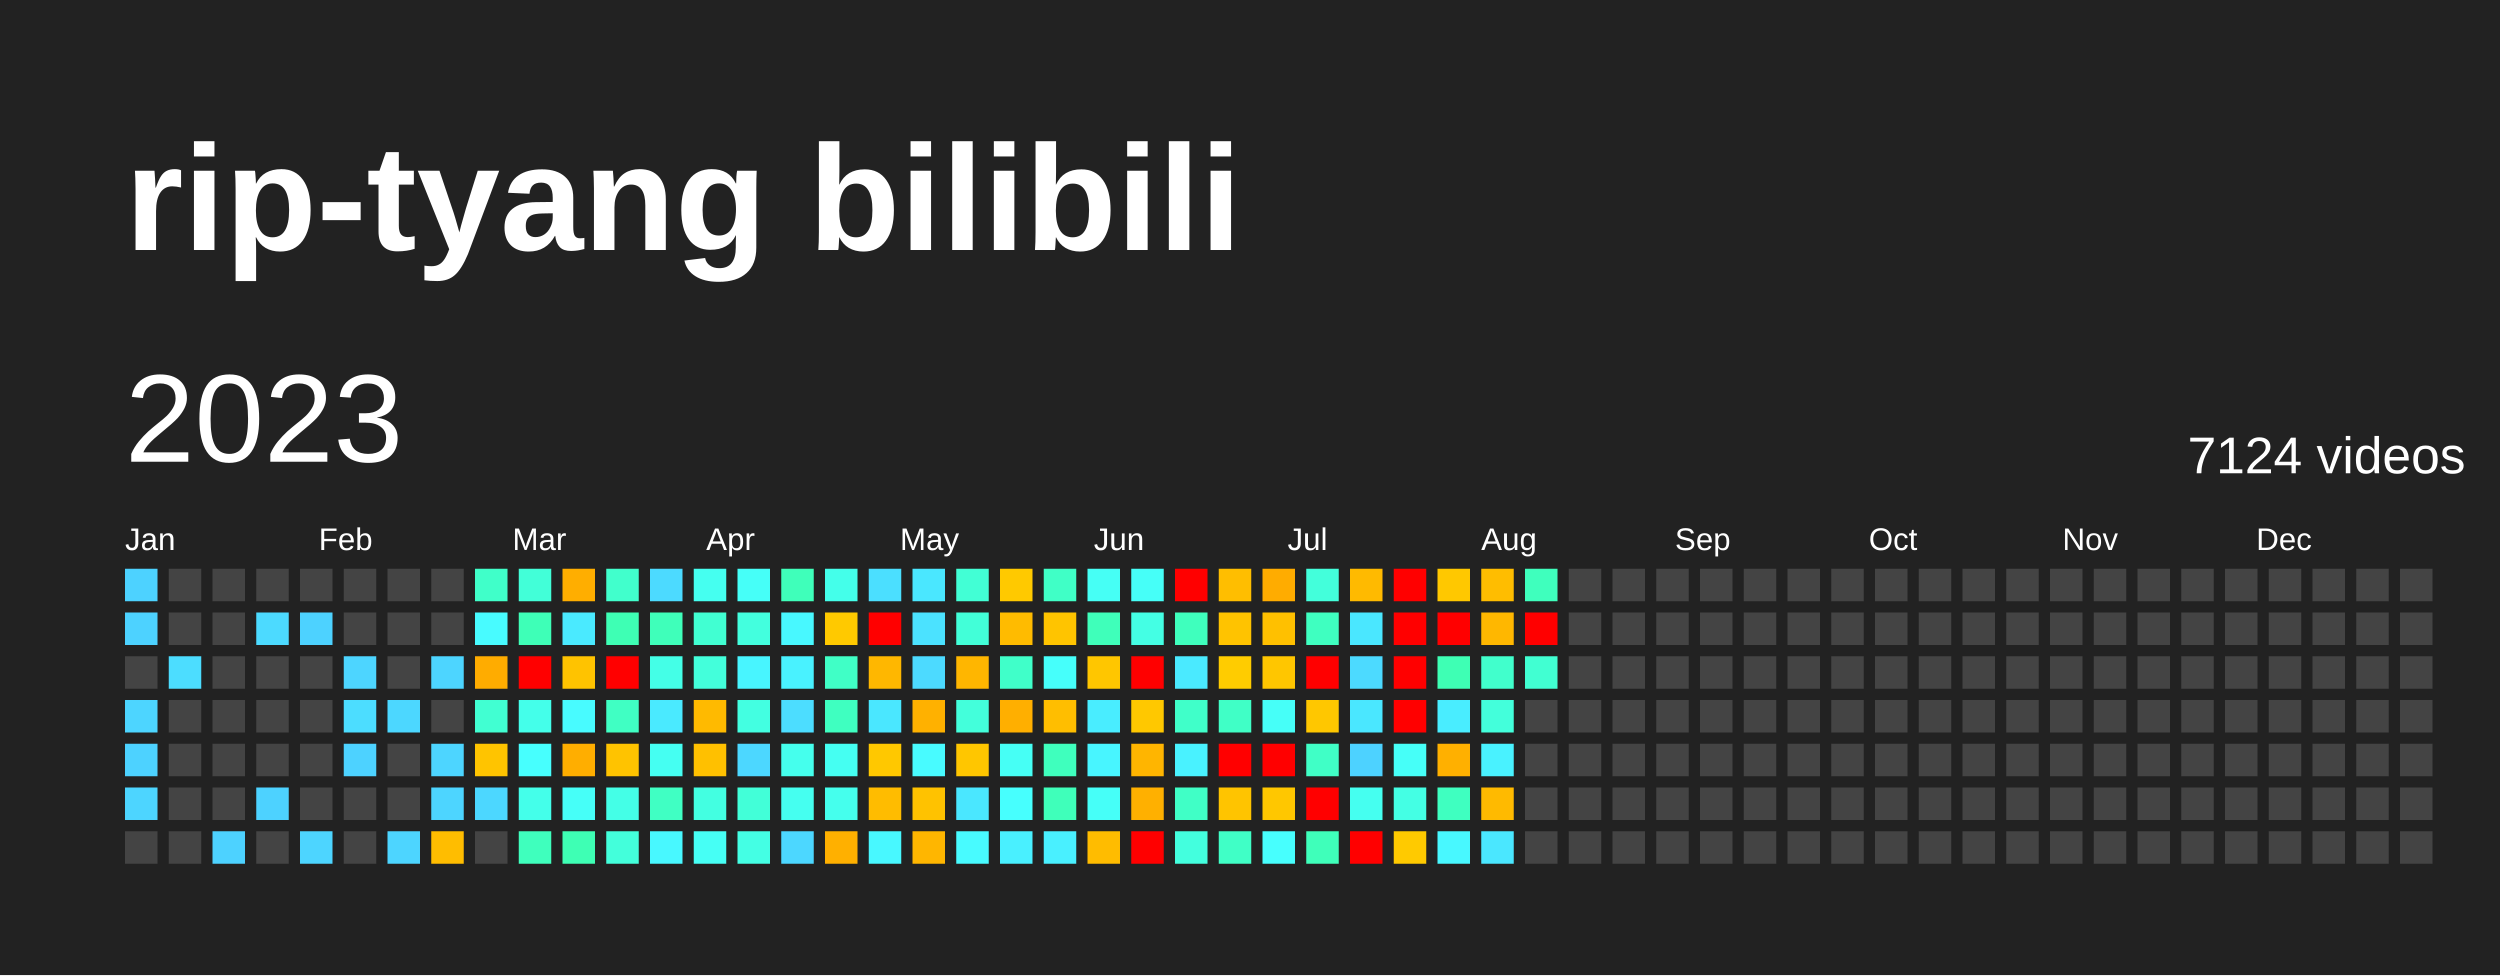
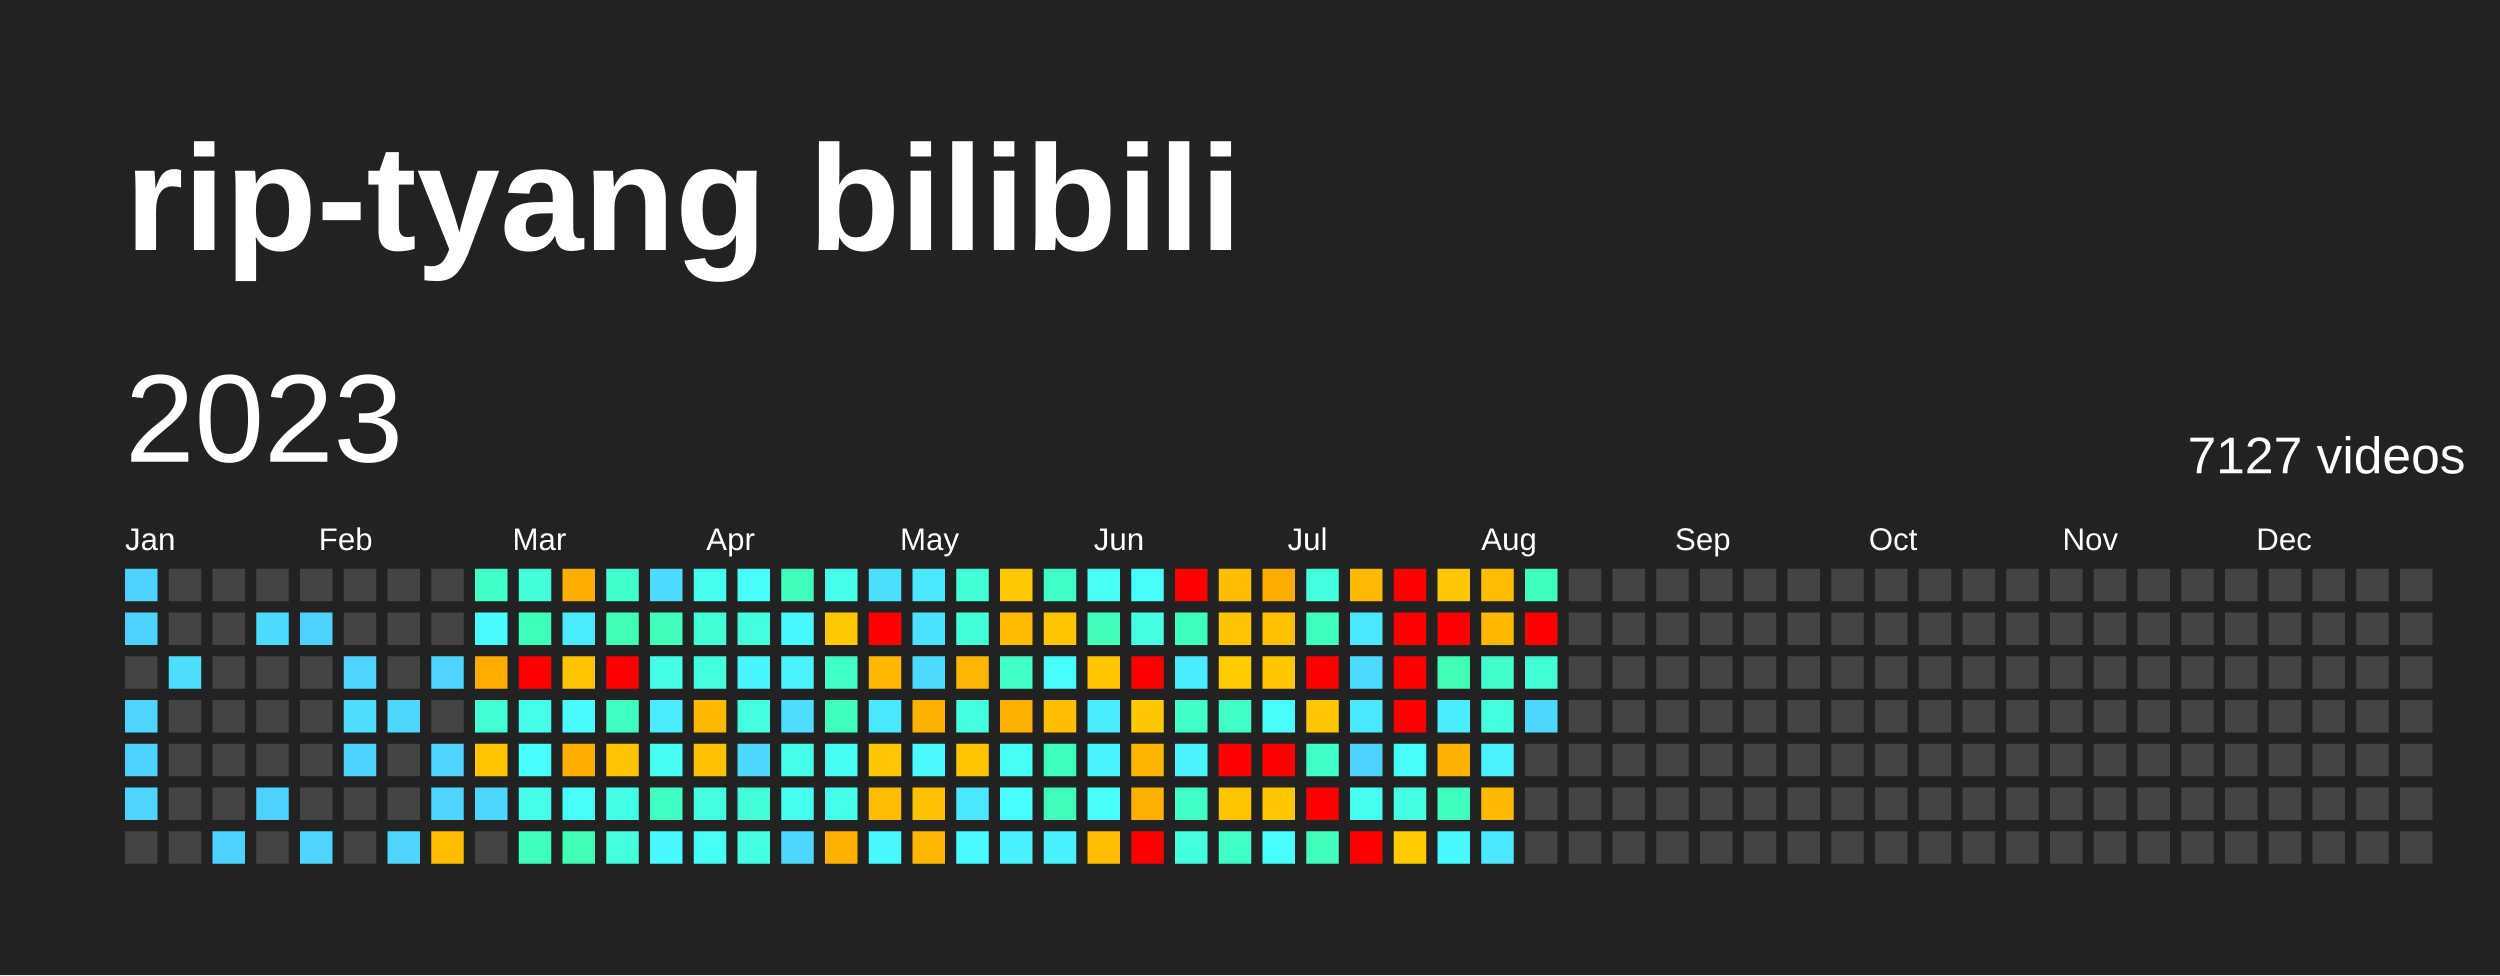
<svg xmlns="http://www.w3.org/2000/svg" baseProfile="full" height="78mm" version="1.1" viewBox="0,0,200,78" width="200mm">
  <defs />
  <rect fill="#222222" height="78" width="200" x="0" y="0" />
  <text fill="#FFFFFF" style="font-size:12px; font-family:Arial; font-weight:bold;" x="10" y="20">rip-tyang bilibili</text>
  <text dominant-baseline="hanging" fill="#FFFFFF" style="font-size:10.0px; font-family:Arial;" x="10" y="30">2023</text>
-   <text dominant-baseline="hanging" fill="#FFFFFF" style="font-size:4.125px; font-family:Arial;" x="175" y="35">7124 videos</text>
+   <text dominant-baseline="hanging" fill="#FFFFFF" style="font-size:4.125px; font-family:Arial;" x="175" y="35">7127 videos</text>
  <text fill="#FFFFFF" style="font-size:2.5px; font-family:Arial" x="10.0" y="44">Jan</text>
  <text fill="#FFFFFF" style="font-size:2.5px; font-family:Arial" x="25.5" y="44">Feb</text>
  <text fill="#FFFFFF" style="font-size:2.5px; font-family:Arial" x="41.0" y="44">Mar</text>
  <text fill="#FFFFFF" style="font-size:2.5px; font-family:Arial" x="56.5" y="44">Apr</text>
  <text fill="#FFFFFF" style="font-size:2.5px; font-family:Arial" x="72.0" y="44">May</text>
  <text fill="#FFFFFF" style="font-size:2.5px; font-family:Arial" x="87.5" y="44">Jun</text>
  <text fill="#FFFFFF" style="font-size:2.5px; font-family:Arial" x="103.0" y="44">Jul</text>
  <text fill="#FFFFFF" style="font-size:2.5px; font-family:Arial" x="118.5" y="44">Aug</text>
  <text fill="#FFFFFF" style="font-size:2.5px; font-family:Arial" x="134.0" y="44">Sep</text>
  <text fill="#FFFFFF" style="font-size:2.5px; font-family:Arial" x="149.5" y="44">Oct</text>
  <text fill="#FFFFFF" style="font-size:2.5px; font-family:Arial" x="165.0" y="44">Nov</text>
  <text fill="#FFFFFF" style="font-size:2.5px; font-family:Arial" x="180.5" y="44">Dec</text>
  <rect fill="#4dd2ff" height="2.6" width="2.6" x="10.0" y="45.5" />
  <rect fill="#4dd2ff" height="2.6" width="2.6" x="10.0" y="49.0" />
  <rect fill="#444444" height="2.6" width="2.6" x="10.0" y="52.5" />
  <rect fill="#4dd5ff" height="2.6" width="2.6" x="10.0" y="56.0" />
  <rect fill="#4dd2ff" height="2.6" width="2.6" x="10.0" y="59.5" />
  <rect fill="#4dd5ff" height="2.6" width="2.6" x="10.0" y="63.0" />
  <rect fill="#444444" height="2.6" width="2.6" x="10.0" y="66.5" />
  <rect fill="#444444" height="2.6" width="2.6" x="13.5" y="45.5" />
  <rect fill="#444444" height="2.6" width="2.6" x="13.5" y="49.0" />
  <rect fill="#4cddff" height="2.6" width="2.6" x="13.5" y="52.5" />
  <rect fill="#444444" height="2.6" width="2.6" x="13.5" y="56.0" />
  <rect fill="#444444" height="2.6" width="2.6" x="13.5" y="59.5" />
  <rect fill="#444444" height="2.6" width="2.6" x="13.5" y="63.0" />
  <rect fill="#444444" height="2.6" width="2.6" x="13.5" y="66.5" />
  <rect fill="#444444" height="2.6" width="2.6" x="17.0" y="45.5" />
  <rect fill="#444444" height="2.6" width="2.6" x="17.0" y="49.0" />
  <rect fill="#444444" height="2.6" width="2.6" x="17.0" y="52.5" />
  <rect fill="#444444" height="2.6" width="2.6" x="17.0" y="56.0" />
  <rect fill="#444444" height="2.6" width="2.6" x="17.0" y="59.5" />
  <rect fill="#444444" height="2.6" width="2.6" x="17.0" y="63.0" />
  <rect fill="#4dd2ff" height="2.6" width="2.6" x="17.0" y="66.5" />
  <rect fill="#444444" height="2.6" width="2.6" x="20.5" y="45.5" />
  <rect fill="#4cdaff" height="2.6" width="2.6" x="20.5" y="49.0" />
  <rect fill="#444444" height="2.6" width="2.6" x="20.5" y="52.5" />
  <rect fill="#444444" height="2.6" width="2.6" x="20.5" y="56.0" />
  <rect fill="#444444" height="2.6" width="2.6" x="20.5" y="59.5" />
  <rect fill="#4dd2ff" height="2.6" width="2.6" x="20.5" y="63.0" />
  <rect fill="#444444" height="2.6" width="2.6" x="20.5" y="66.5" />
  <rect fill="#444444" height="2.6" width="2.6" x="24.0" y="45.5" />
  <rect fill="#4dd2ff" height="2.6" width="2.6" x="24.0" y="49.0" />
  <rect fill="#444444" height="2.6" width="2.6" x="24.0" y="52.5" />
  <rect fill="#444444" height="2.6" width="2.6" x="24.0" y="56.0" />
  <rect fill="#444444" height="2.6" width="2.6" x="24.0" y="59.5" />
  <rect fill="#444444" height="2.6" width="2.6" x="24.0" y="63.0" />
  <rect fill="#4dd5ff" height="2.6" width="2.6" x="24.0" y="66.5" />
  <rect fill="#444444" height="2.6" width="2.6" x="27.5" y="45.5" />
  <rect fill="#444444" height="2.6" width="2.6" x="27.5" y="49.0" />
  <rect fill="#4dd5ff" height="2.6" width="2.6" x="27.5" y="52.5" />
  <rect fill="#4cddff" height="2.6" width="2.6" x="27.5" y="56.0" />
  <rect fill="#4dd2ff" height="2.6" width="2.6" x="27.5" y="59.5" />
  <rect fill="#444444" height="2.6" width="2.6" x="27.5" y="63.0" />
  <rect fill="#444444" height="2.6" width="2.6" x="27.5" y="66.5" />
  <rect fill="#444444" height="2.6" width="2.6" x="31.0" y="45.5" />
  <rect fill="#444444" height="2.6" width="2.6" x="31.0" y="49.0" />
  <rect fill="#444444" height="2.6" width="2.6" x="31.0" y="52.5" />
  <rect fill="#4cd7ff" height="2.6" width="2.6" x="31.0" y="56.0" />
  <rect fill="#444444" height="2.6" width="2.6" x="31.0" y="59.5" />
  <rect fill="#444444" height="2.6" width="2.6" x="31.0" y="63.0" />
  <rect fill="#4dd5ff" height="2.6" width="2.6" x="31.0" y="66.5" />
  <rect fill="#444444" height="2.6" width="2.6" x="34.5" y="45.5" />
  <rect fill="#444444" height="2.6" width="2.6" x="34.5" y="49.0" />
  <rect fill="#4dd5ff" height="2.6" width="2.6" x="34.5" y="52.5" />
  <rect fill="#444444" height="2.6" width="2.6" x="34.5" y="56.0" />
  <rect fill="#4dd5ff" height="2.6" width="2.6" x="34.5" y="59.5" />
  <rect fill="#4dd5ff" height="2.6" width="2.6" x="34.5" y="63.0" />
  <rect fill="#ffbd00" height="2.6" width="2.6" x="34.5" y="66.5" />
  <rect fill="#40ffc9" height="2.6" width="2.6" x="38.0" y="45.5" />
  <rect fill="#48fbff" height="2.6" width="2.6" x="38.0" y="49.0" />
  <rect fill="#ffac00" height="2.6" width="2.6" x="38.0" y="52.5" />
  <rect fill="#41ffd2" height="2.6" width="2.6" x="38.0" y="56.0" />
  <rect fill="#ffc400" height="2.6" width="2.6" x="38.0" y="59.5" />
  <rect fill="#4cd7ff" height="2.6" width="2.6" x="38.0" y="63.0" />
  <rect fill="#444444" height="2.6" width="2.6" x="38.0" y="66.5" />
  <rect fill="#42ffd8" height="2.6" width="2.6" x="41.5" y="45.5" />
  <rect fill="#3effb7" height="2.6" width="2.6" x="41.5" y="49.0" />
  <rect fill="red" height="2.6" width="2.6" x="41.5" y="52.5" />
  <rect fill="#44ffea" height="2.6" width="2.6" x="41.5" y="56.0" />
  <rect fill="#47fffe" height="2.6" width="2.6" x="41.5" y="59.5" />
  <rect fill="#44ffea" height="2.6" width="2.6" x="41.5" y="63.0" />
  <rect fill="#3fffbd" height="2.6" width="2.6" x="41.5" y="66.5" />
  <rect fill="#ffae00" height="2.6" width="2.6" x="45.0" y="45.5" />
  <rect fill="#4aeaff" height="2.6" width="2.6" x="45.0" y="49.0" />
  <rect fill="#ffc300" height="2.6" width="2.6" x="45.0" y="52.5" />
  <rect fill="#48fbff" height="2.6" width="2.6" x="45.0" y="56.0" />
  <rect fill="#ffae00" height="2.6" width="2.6" x="45.0" y="59.5" />
  <rect fill="#46fff8" height="2.6" width="2.6" x="45.0" y="63.0" />
  <rect fill="#3effb4" height="2.6" width="2.6" x="45.0" y="66.5" />
  <rect fill="#41ffcc" height="2.6" width="2.6" x="48.5" y="45.5" />
  <rect fill="#3effb4" height="2.6" width="2.6" x="48.5" y="49.0" />
  <rect fill="red" height="2.6" width="2.6" x="48.5" y="52.5" />
  <rect fill="#40ffc3" height="2.6" width="2.6" x="48.5" y="56.0" />
  <rect fill="#ffc300" height="2.6" width="2.6" x="48.5" y="59.5" />
  <rect fill="#44ffe7" height="2.6" width="2.6" x="48.5" y="63.0" />
  <rect fill="#43ffdb" height="2.6" width="2.6" x="48.5" y="66.5" />
  <rect fill="#4cdaff" height="2.6" width="2.6" x="52.0" y="45.5" />
  <rect fill="#3fffba" height="2.6" width="2.6" x="52.0" y="49.0" />
  <rect fill="#44ffe7" height="2.6" width="2.6" x="52.0" y="52.5" />
  <rect fill="#4aeaff" height="2.6" width="2.6" x="52.0" y="56.0" />
  <rect fill="#45fff2" height="2.6" width="2.6" x="52.0" y="59.5" />
  <rect fill="#40ffc3" height="2.6" width="2.6" x="52.0" y="63.0" />
  <rect fill="#48f8ff" height="2.6" width="2.6" x="52.0" y="66.5" />
  <rect fill="#45fff0" height="2.6" width="2.6" x="55.5" y="45.5" />
  <rect fill="#41ffd2" height="2.6" width="2.6" x="55.5" y="49.0" />
  <rect fill="#43ffdb" height="2.6" width="2.6" x="55.5" y="52.5" />
  <rect fill="#ffba00" height="2.6" width="2.6" x="55.5" y="56.0" />
  <rect fill="#ffc000" height="2.6" width="2.6" x="55.5" y="59.5" />
  <rect fill="#43ffe1" height="2.6" width="2.6" x="55.5" y="63.0" />
  <rect fill="#46fff5" height="2.6" width="2.6" x="55.5" y="66.5" />
  <rect fill="#46fff8" height="2.6" width="2.6" x="59.0" y="45.5" />
  <rect fill="#43ffde" height="2.6" width="2.6" x="59.0" y="49.0" />
  <rect fill="#48f5ff" height="2.6" width="2.6" x="59.0" y="52.5" />
  <rect fill="#43ffe1" height="2.6" width="2.6" x="59.0" y="56.0" />
  <rect fill="#4cd7ff" height="2.6" width="2.6" x="59.0" y="59.5" />
  <rect fill="#42ffd8" height="2.6" width="2.6" x="59.0" y="63.0" />
  <rect fill="#44ffe4" height="2.6" width="2.6" x="59.0" y="66.5" />
  <rect fill="#3fffba" height="2.6" width="2.6" x="62.5" y="45.5" />
  <rect fill="#48f8ff" height="2.6" width="2.6" x="62.5" y="49.0" />
  <rect fill="#49f2ff" height="2.6" width="2.6" x="62.5" y="52.5" />
  <rect fill="#4cddff" height="2.6" width="2.6" x="62.5" y="56.0" />
  <rect fill="#45ffed" height="2.6" width="2.6" x="62.5" y="59.5" />
  <rect fill="#45fff0" height="2.6" width="2.6" x="62.5" y="63.0" />
  <rect fill="#4cd7ff" height="2.6" width="2.6" x="62.5" y="66.5" />
  <rect fill="#44ffea" height="2.6" width="2.6" x="66.0" y="45.5" />
  <rect fill="#ffc900" height="2.6" width="2.6" x="66.0" y="49.0" />
  <rect fill="#40ffc6" height="2.6" width="2.6" x="66.0" y="52.5" />
  <rect fill="#3fffc0" height="2.6" width="2.6" x="66.0" y="56.0" />
  <rect fill="#45fff2" height="2.6" width="2.6" x="66.0" y="59.5" />
  <rect fill="#45ffed" height="2.6" width="2.6" x="66.0" y="63.0" />
  <rect fill="#ffb000" height="2.6" width="2.6" x="66.0" y="66.5" />
  <rect fill="#4bdfff" height="2.6" width="2.6" x="69.5" y="45.5" />
  <rect fill="red" height="2.6" width="2.6" x="69.5" y="49.0" />
  <rect fill="#ffb700" height="2.6" width="2.6" x="69.5" y="52.5" />
  <rect fill="#4ae7ff" height="2.6" width="2.6" x="69.5" y="56.0" />
  <rect fill="#ffc800" height="2.6" width="2.6" x="69.5" y="59.5" />
  <rect fill="#ffbc00" height="2.6" width="2.6" x="69.5" y="63.0" />
  <rect fill="#48f8ff" height="2.6" width="2.6" x="69.5" y="66.5" />
  <rect fill="#4ae7ff" height="2.6" width="2.6" x="73.0" y="45.5" />
  <rect fill="#4be2ff" height="2.6" width="2.6" x="73.0" y="49.0" />
  <rect fill="#4cdaff" height="2.6" width="2.6" x="73.0" y="52.5" />
  <rect fill="#ffb100" height="2.6" width="2.6" x="73.0" y="56.0" />
  <rect fill="#48fbff" height="2.6" width="2.6" x="73.0" y="59.5" />
  <rect fill="#ffc200" height="2.6" width="2.6" x="73.0" y="63.0" />
  <rect fill="#ffb600" height="2.6" width="2.6" x="73.0" y="66.5" />
  <rect fill="#42ffd5" height="2.6" width="2.6" x="76.5" y="45.5" />
  <rect fill="#42ffd8" height="2.6" width="2.6" x="76.5" y="49.0" />
  <rect fill="#ffb600" height="2.6" width="2.6" x="76.5" y="52.5" />
  <rect fill="#43ffdb" height="2.6" width="2.6" x="76.5" y="56.0" />
  <rect fill="#ffc600" height="2.6" width="2.6" x="76.5" y="59.5" />
  <rect fill="#4ae7ff" height="2.6" width="2.6" x="76.5" y="63.0" />
  <rect fill="#48fbff" height="2.6" width="2.6" x="76.5" y="66.5" />
  <rect fill="#ffc900" height="2.6" width="2.6" x="80.0" y="45.5" />
  <rect fill="#ffbb00" height="2.6" width="2.6" x="80.0" y="49.0" />
  <rect fill="#40ffc9" height="2.6" width="2.6" x="80.0" y="52.5" />
  <rect fill="#ffaf00" height="2.6" width="2.6" x="80.0" y="56.0" />
  <rect fill="#46fff5" height="2.6" width="2.6" x="80.0" y="59.5" />
  <rect fill="#47fffe" height="2.6" width="2.6" x="80.0" y="63.0" />
  <rect fill="#49f0ff" height="2.6" width="2.6" x="80.0" y="66.5" />
  <rect fill="#40ffc6" height="2.6" width="2.6" x="83.5" y="45.5" />
  <rect fill="#ffc400" height="2.6" width="2.6" x="83.5" y="49.0" />
  <rect fill="#46fffb" height="2.6" width="2.6" x="83.5" y="52.5" />
  <rect fill="#ffbe00" height="2.6" width="2.6" x="83.5" y="56.0" />
  <rect fill="#3fffbd" height="2.6" width="2.6" x="83.5" y="59.5" />
  <rect fill="#3fffba" height="2.6" width="2.6" x="83.5" y="63.0" />
  <rect fill="#49f0ff" height="2.6" width="2.6" x="83.5" y="66.5" />
  <rect fill="#46fff5" height="2.6" width="2.6" x="87.0" y="45.5" />
  <rect fill="#3fffba" height="2.6" width="2.6" x="87.0" y="49.0" />
  <rect fill="#ffc600" height="2.6" width="2.6" x="87.0" y="52.5" />
  <rect fill="#49edff" height="2.6" width="2.6" x="87.0" y="56.0" />
  <rect fill="#48f5ff" height="2.6" width="2.6" x="87.0" y="59.5" />
  <rect fill="#46fff8" height="2.6" width="2.6" x="87.0" y="63.0" />
  <rect fill="#ffbc00" height="2.6" width="2.6" x="87.0" y="66.5" />
  <rect fill="#46fff8" height="2.6" width="2.6" x="90.5" y="45.5" />
  <rect fill="#44ffe4" height="2.6" width="2.6" x="90.5" y="49.0" />
  <rect fill="red" height="2.6" width="2.6" x="90.5" y="52.5" />
  <rect fill="#ffc800" height="2.6" width="2.6" x="90.5" y="56.0" />
  <rect fill="#ffb500" height="2.6" width="2.6" x="90.5" y="59.5" />
  <rect fill="#ffb000" height="2.6" width="2.6" x="90.5" y="63.0" />
  <rect fill="red" height="2.6" width="2.6" x="90.5" y="66.5" />
  <rect fill="red" height="2.6" width="2.6" x="94.0" y="45.5" />
  <rect fill="#3fffbd" height="2.6" width="2.6" x="94.0" y="49.0" />
  <rect fill="#4aeaff" height="2.6" width="2.6" x="94.0" y="52.5" />
  <rect fill="#40ffc9" height="2.6" width="2.6" x="94.0" y="56.0" />
  <rect fill="#49f2ff" height="2.6" width="2.6" x="94.0" y="59.5" />
  <rect fill="#40ffc6" height="2.6" width="2.6" x="94.0" y="63.0" />
  <rect fill="#43ffde" height="2.6" width="2.6" x="94.0" y="66.5" />
  <rect fill="#ffbe00" height="2.6" width="2.6" x="97.5" y="45.5" />
  <rect fill="#ffc300" height="2.6" width="2.6" x="97.5" y="49.0" />
  <rect fill="#ffcc00" height="2.6" width="2.6" x="97.5" y="52.5" />
  <rect fill="#40ffc6" height="2.6" width="2.6" x="97.5" y="56.0" />
  <rect fill="red" height="2.6" width="2.6" x="97.5" y="59.5" />
  <rect fill="#ffc400" height="2.6" width="2.6" x="97.5" y="63.0" />
  <rect fill="#40ffc6" height="2.6" width="2.6" x="97.5" y="66.5" />
  <rect fill="#ffac00" height="2.6" width="2.6" x="101.0" y="45.5" />
  <rect fill="#ffc000" height="2.6" width="2.6" x="101.0" y="49.0" />
  <rect fill="#ffc600" height="2.6" width="2.6" x="101.0" y="52.5" />
  <rect fill="#46fff8" height="2.6" width="2.6" x="101.0" y="56.0" />
  <rect fill="red" height="2.6" width="2.6" x="101.0" y="59.5" />
  <rect fill="#ffc700" height="2.6" width="2.6" x="101.0" y="63.0" />
  <rect fill="#47fffe" height="2.6" width="2.6" x="101.0" y="66.5" />
  <rect fill="#43ffdb" height="2.6" width="2.6" x="104.5" y="45.5" />
  <rect fill="#3fffc0" height="2.6" width="2.6" x="104.5" y="49.0" />
  <rect fill="red" height="2.6" width="2.6" x="104.5" y="52.5" />
  <rect fill="#ffc700" height="2.6" width="2.6" x="104.5" y="56.0" />
  <rect fill="#40ffc6" height="2.6" width="2.6" x="104.5" y="59.5" />
  <rect fill="red" height="2.6" width="2.6" x="104.5" y="63.0" />
  <rect fill="#3fffba" height="2.6" width="2.6" x="104.5" y="66.5" />
  <rect fill="#ffba00" height="2.6" width="2.6" x="108.0" y="45.5" />
  <rect fill="#4ae7ff" height="2.6" width="2.6" x="108.0" y="49.0" />
  <rect fill="#4cdaff" height="2.6" width="2.6" x="108.0" y="52.5" />
  <rect fill="#4ae7ff" height="2.6" width="2.6" x="108.0" y="56.0" />
  <rect fill="#4dd2ff" height="2.6" width="2.6" x="108.0" y="59.5" />
  <rect fill="#45fff0" height="2.6" width="2.6" x="108.0" y="63.0" />
  <rect fill="red" height="2.6" width="2.6" x="108.0" y="66.5" />
  <rect fill="red" height="2.6" width="2.6" x="111.5" y="45.5" />
  <rect fill="red" height="2.6" width="2.6" x="111.5" y="49.0" />
  <rect fill="red" height="2.6" width="2.6" x="111.5" y="52.5" />
  <rect fill="red" height="2.6" width="2.6" x="111.5" y="56.0" />
  <rect fill="#46fff8" height="2.6" width="2.6" x="111.5" y="59.5" />
  <rect fill="#44ffe4" height="2.6" width="2.6" x="111.5" y="63.0" />
  <rect fill="#ffca00" height="2.6" width="2.6" x="111.5" y="66.5" />
  <rect fill="#ffc800" height="2.6" width="2.6" x="115.0" y="45.5" />
  <rect fill="red" height="2.6" width="2.6" x="115.0" y="49.0" />
  <rect fill="#3effb4" height="2.6" width="2.6" x="115.0" y="52.5" />
  <rect fill="#49edff" height="2.6" width="2.6" x="115.0" y="56.0" />
  <rect fill="#ffb000" height="2.6" width="2.6" x="115.0" y="59.5" />
  <rect fill="#3fffc0" height="2.6" width="2.6" x="115.0" y="63.0" />
  <rect fill="#48f8ff" height="2.6" width="2.6" x="115.0" y="66.5" />
  <rect fill="#ffbd00" height="2.6" width="2.6" x="118.5" y="45.5" />
  <rect fill="#ffb700" height="2.6" width="2.6" x="118.5" y="49.0" />
  <rect fill="#41ffcc" height="2.6" width="2.6" x="118.5" y="52.5" />
  <rect fill="#43ffdb" height="2.6" width="2.6" x="118.5" y="56.0" />
  <rect fill="#49f2ff" height="2.6" width="2.6" x="118.5" y="59.5" />
  <rect fill="#ffba00" height="2.6" width="2.6" x="118.5" y="63.0" />
  <rect fill="#4ae7ff" height="2.6" width="2.6" x="118.5" y="66.5" />
  <rect fill="#3fffbd" height="2.6" width="2.6" x="122.0" y="45.5" />
  <rect fill="red" height="2.6" width="2.6" x="122.0" y="49.0" />
  <rect fill="#41ffd2" height="2.6" width="2.6" x="122.0" y="52.5" />
-   <rect fill="#444444" height="2.6" width="2.6" x="122.0" y="56.0" />
+   <rect fill="#4cd7ff" height="2.6" width="2.6" x="122.0" y="56.0" />
  <rect fill="#444444" height="2.6" width="2.6" x="122.0" y="59.5" />
  <rect fill="#444444" height="2.6" width="2.6" x="122.0" y="63.0" />
  <rect fill="#444444" height="2.6" width="2.6" x="122.0" y="66.5" />
  <rect fill="#444444" height="2.6" width="2.6" x="125.5" y="45.5" />
  <rect fill="#444444" height="2.6" width="2.6" x="125.5" y="49.0" />
  <rect fill="#444444" height="2.6" width="2.6" x="125.5" y="52.5" />
  <rect fill="#444444" height="2.6" width="2.6" x="125.5" y="56.0" />
  <rect fill="#444444" height="2.6" width="2.6" x="125.5" y="59.5" />
  <rect fill="#444444" height="2.6" width="2.6" x="125.5" y="63.0" />
  <rect fill="#444444" height="2.6" width="2.6" x="125.5" y="66.5" />
  <rect fill="#444444" height="2.6" width="2.6" x="129.0" y="45.5" />
  <rect fill="#444444" height="2.6" width="2.6" x="129.0" y="49.0" />
  <rect fill="#444444" height="2.6" width="2.6" x="129.0" y="52.5" />
  <rect fill="#444444" height="2.6" width="2.6" x="129.0" y="56.0" />
  <rect fill="#444444" height="2.6" width="2.6" x="129.0" y="59.5" />
  <rect fill="#444444" height="2.6" width="2.6" x="129.0" y="63.0" />
  <rect fill="#444444" height="2.6" width="2.6" x="129.0" y="66.5" />
  <rect fill="#444444" height="2.6" width="2.6" x="132.5" y="45.5" />
  <rect fill="#444444" height="2.6" width="2.6" x="132.5" y="49.0" />
  <rect fill="#444444" height="2.6" width="2.6" x="132.5" y="52.5" />
  <rect fill="#444444" height="2.6" width="2.6" x="132.5" y="56.0" />
  <rect fill="#444444" height="2.6" width="2.6" x="132.5" y="59.5" />
  <rect fill="#444444" height="2.6" width="2.6" x="132.5" y="63.0" />
  <rect fill="#444444" height="2.6" width="2.6" x="132.5" y="66.5" />
  <rect fill="#444444" height="2.6" width="2.6" x="136.0" y="45.5" />
  <rect fill="#444444" height="2.6" width="2.6" x="136.0" y="49.0" />
  <rect fill="#444444" height="2.6" width="2.6" x="136.0" y="52.5" />
  <rect fill="#444444" height="2.6" width="2.6" x="136.0" y="56.0" />
  <rect fill="#444444" height="2.6" width="2.6" x="136.0" y="59.5" />
  <rect fill="#444444" height="2.6" width="2.6" x="136.0" y="63.0" />
  <rect fill="#444444" height="2.6" width="2.6" x="136.0" y="66.5" />
  <rect fill="#444444" height="2.6" width="2.6" x="139.5" y="45.5" />
  <rect fill="#444444" height="2.6" width="2.6" x="139.5" y="49.0" />
  <rect fill="#444444" height="2.6" width="2.6" x="139.5" y="52.5" />
  <rect fill="#444444" height="2.6" width="2.6" x="139.5" y="56.0" />
  <rect fill="#444444" height="2.6" width="2.6" x="139.5" y="59.5" />
  <rect fill="#444444" height="2.6" width="2.6" x="139.5" y="63.0" />
  <rect fill="#444444" height="2.6" width="2.6" x="139.5" y="66.5" />
  <rect fill="#444444" height="2.6" width="2.6" x="143.0" y="45.5" />
  <rect fill="#444444" height="2.6" width="2.6" x="143.0" y="49.0" />
  <rect fill="#444444" height="2.6" width="2.6" x="143.0" y="52.5" />
  <rect fill="#444444" height="2.6" width="2.6" x="143.0" y="56.0" />
  <rect fill="#444444" height="2.6" width="2.6" x="143.0" y="59.5" />
  <rect fill="#444444" height="2.6" width="2.6" x="143.0" y="63.0" />
  <rect fill="#444444" height="2.6" width="2.6" x="143.0" y="66.5" />
  <rect fill="#444444" height="2.6" width="2.6" x="146.5" y="45.5" />
  <rect fill="#444444" height="2.6" width="2.6" x="146.5" y="49.0" />
  <rect fill="#444444" height="2.6" width="2.6" x="146.5" y="52.5" />
  <rect fill="#444444" height="2.6" width="2.6" x="146.5" y="56.0" />
  <rect fill="#444444" height="2.6" width="2.6" x="146.5" y="59.5" />
  <rect fill="#444444" height="2.6" width="2.6" x="146.5" y="63.0" />
  <rect fill="#444444" height="2.6" width="2.6" x="146.5" y="66.5" />
  <rect fill="#444444" height="2.6" width="2.6" x="150.0" y="45.5" />
  <rect fill="#444444" height="2.6" width="2.6" x="150.0" y="49.0" />
  <rect fill="#444444" height="2.6" width="2.6" x="150.0" y="52.5" />
  <rect fill="#444444" height="2.6" width="2.6" x="150.0" y="56.0" />
  <rect fill="#444444" height="2.6" width="2.6" x="150.0" y="59.5" />
  <rect fill="#444444" height="2.6" width="2.6" x="150.0" y="63.0" />
  <rect fill="#444444" height="2.6" width="2.6" x="150.0" y="66.5" />
  <rect fill="#444444" height="2.6" width="2.6" x="153.5" y="45.5" />
  <rect fill="#444444" height="2.6" width="2.6" x="153.5" y="49.0" />
  <rect fill="#444444" height="2.6" width="2.6" x="153.5" y="52.5" />
  <rect fill="#444444" height="2.6" width="2.6" x="153.5" y="56.0" />
  <rect fill="#444444" height="2.6" width="2.6" x="153.5" y="59.5" />
  <rect fill="#444444" height="2.6" width="2.6" x="153.5" y="63.0" />
  <rect fill="#444444" height="2.6" width="2.6" x="153.5" y="66.5" />
  <rect fill="#444444" height="2.6" width="2.6" x="157.0" y="45.5" />
  <rect fill="#444444" height="2.6" width="2.6" x="157.0" y="49.0" />
  <rect fill="#444444" height="2.6" width="2.6" x="157.0" y="52.5" />
  <rect fill="#444444" height="2.6" width="2.6" x="157.0" y="56.0" />
  <rect fill="#444444" height="2.6" width="2.6" x="157.0" y="59.5" />
  <rect fill="#444444" height="2.6" width="2.6" x="157.0" y="63.0" />
  <rect fill="#444444" height="2.6" width="2.6" x="157.0" y="66.5" />
  <rect fill="#444444" height="2.6" width="2.6" x="160.5" y="45.5" />
  <rect fill="#444444" height="2.6" width="2.6" x="160.5" y="49.0" />
  <rect fill="#444444" height="2.6" width="2.6" x="160.5" y="52.5" />
  <rect fill="#444444" height="2.6" width="2.6" x="160.5" y="56.0" />
  <rect fill="#444444" height="2.6" width="2.6" x="160.5" y="59.5" />
  <rect fill="#444444" height="2.6" width="2.6" x="160.5" y="63.0" />
  <rect fill="#444444" height="2.6" width="2.6" x="160.5" y="66.5" />
  <rect fill="#444444" height="2.6" width="2.6" x="164.0" y="45.5" />
  <rect fill="#444444" height="2.6" width="2.6" x="164.0" y="49.0" />
  <rect fill="#444444" height="2.6" width="2.6" x="164.0" y="52.5" />
  <rect fill="#444444" height="2.6" width="2.6" x="164.0" y="56.0" />
  <rect fill="#444444" height="2.6" width="2.6" x="164.0" y="59.5" />
  <rect fill="#444444" height="2.6" width="2.6" x="164.0" y="63.0" />
  <rect fill="#444444" height="2.6" width="2.6" x="164.0" y="66.5" />
  <rect fill="#444444" height="2.6" width="2.6" x="167.5" y="45.5" />
  <rect fill="#444444" height="2.6" width="2.6" x="167.5" y="49.0" />
  <rect fill="#444444" height="2.6" width="2.6" x="167.5" y="52.5" />
  <rect fill="#444444" height="2.6" width="2.6" x="167.5" y="56.0" />
  <rect fill="#444444" height="2.6" width="2.6" x="167.5" y="59.5" />
  <rect fill="#444444" height="2.6" width="2.6" x="167.5" y="63.0" />
  <rect fill="#444444" height="2.6" width="2.6" x="167.5" y="66.5" />
  <rect fill="#444444" height="2.6" width="2.6" x="171.0" y="45.5" />
  <rect fill="#444444" height="2.6" width="2.6" x="171.0" y="49.0" />
  <rect fill="#444444" height="2.6" width="2.6" x="171.0" y="52.5" />
  <rect fill="#444444" height="2.6" width="2.6" x="171.0" y="56.0" />
  <rect fill="#444444" height="2.6" width="2.6" x="171.0" y="59.5" />
  <rect fill="#444444" height="2.6" width="2.6" x="171.0" y="63.0" />
  <rect fill="#444444" height="2.6" width="2.6" x="171.0" y="66.5" />
  <rect fill="#444444" height="2.6" width="2.6" x="174.5" y="45.5" />
  <rect fill="#444444" height="2.6" width="2.6" x="174.5" y="49.0" />
  <rect fill="#444444" height="2.6" width="2.6" x="174.5" y="52.5" />
  <rect fill="#444444" height="2.6" width="2.6" x="174.5" y="56.0" />
  <rect fill="#444444" height="2.6" width="2.6" x="174.5" y="59.5" />
  <rect fill="#444444" height="2.6" width="2.6" x="174.5" y="63.0" />
  <rect fill="#444444" height="2.6" width="2.6" x="174.5" y="66.5" />
  <rect fill="#444444" height="2.6" width="2.6" x="178.0" y="45.5" />
  <rect fill="#444444" height="2.6" width="2.6" x="178.0" y="49.0" />
  <rect fill="#444444" height="2.6" width="2.6" x="178.0" y="52.5" />
  <rect fill="#444444" height="2.6" width="2.6" x="178.0" y="56.0" />
  <rect fill="#444444" height="2.6" width="2.6" x="178.0" y="59.5" />
  <rect fill="#444444" height="2.6" width="2.6" x="178.0" y="63.0" />
  <rect fill="#444444" height="2.6" width="2.6" x="178.0" y="66.5" />
  <rect fill="#444444" height="2.6" width="2.6" x="181.5" y="45.5" />
  <rect fill="#444444" height="2.6" width="2.6" x="181.5" y="49.0" />
  <rect fill="#444444" height="2.6" width="2.6" x="181.5" y="52.5" />
  <rect fill="#444444" height="2.6" width="2.6" x="181.5" y="56.0" />
  <rect fill="#444444" height="2.6" width="2.6" x="181.5" y="59.5" />
  <rect fill="#444444" height="2.6" width="2.6" x="181.5" y="63.0" />
  <rect fill="#444444" height="2.6" width="2.6" x="181.5" y="66.5" />
  <rect fill="#444444" height="2.6" width="2.6" x="185.0" y="45.5" />
  <rect fill="#444444" height="2.6" width="2.6" x="185.0" y="49.0" />
  <rect fill="#444444" height="2.6" width="2.6" x="185.0" y="52.5" />
  <rect fill="#444444" height="2.6" width="2.6" x="185.0" y="56.0" />
  <rect fill="#444444" height="2.6" width="2.6" x="185.0" y="59.5" />
  <rect fill="#444444" height="2.6" width="2.6" x="185.0" y="63.0" />
  <rect fill="#444444" height="2.6" width="2.6" x="185.0" y="66.5" />
  <rect fill="#444444" height="2.6" width="2.6" x="188.5" y="45.5" />
  <rect fill="#444444" height="2.6" width="2.6" x="188.5" y="49.0" />
  <rect fill="#444444" height="2.6" width="2.6" x="188.5" y="52.5" />
  <rect fill="#444444" height="2.6" width="2.6" x="188.5" y="56.0" />
  <rect fill="#444444" height="2.6" width="2.6" x="188.5" y="59.5" />
  <rect fill="#444444" height="2.6" width="2.6" x="188.5" y="63.0" />
  <rect fill="#444444" height="2.6" width="2.6" x="188.5" y="66.5" />
  <rect fill="#444444" height="2.6" width="2.6" x="192.0" y="45.5" />
  <rect fill="#444444" height="2.6" width="2.6" x="192.0" y="49.0" />
  <rect fill="#444444" height="2.6" width="2.6" x="192.0" y="52.5" />
  <rect fill="#444444" height="2.6" width="2.6" x="192.0" y="56.0" />
  <rect fill="#444444" height="2.6" width="2.6" x="192.0" y="59.5" />
  <rect fill="#444444" height="2.6" width="2.6" x="192.0" y="63.0" />
  <rect fill="#444444" height="2.6" width="2.6" x="192.0" y="66.5" />
</svg>
